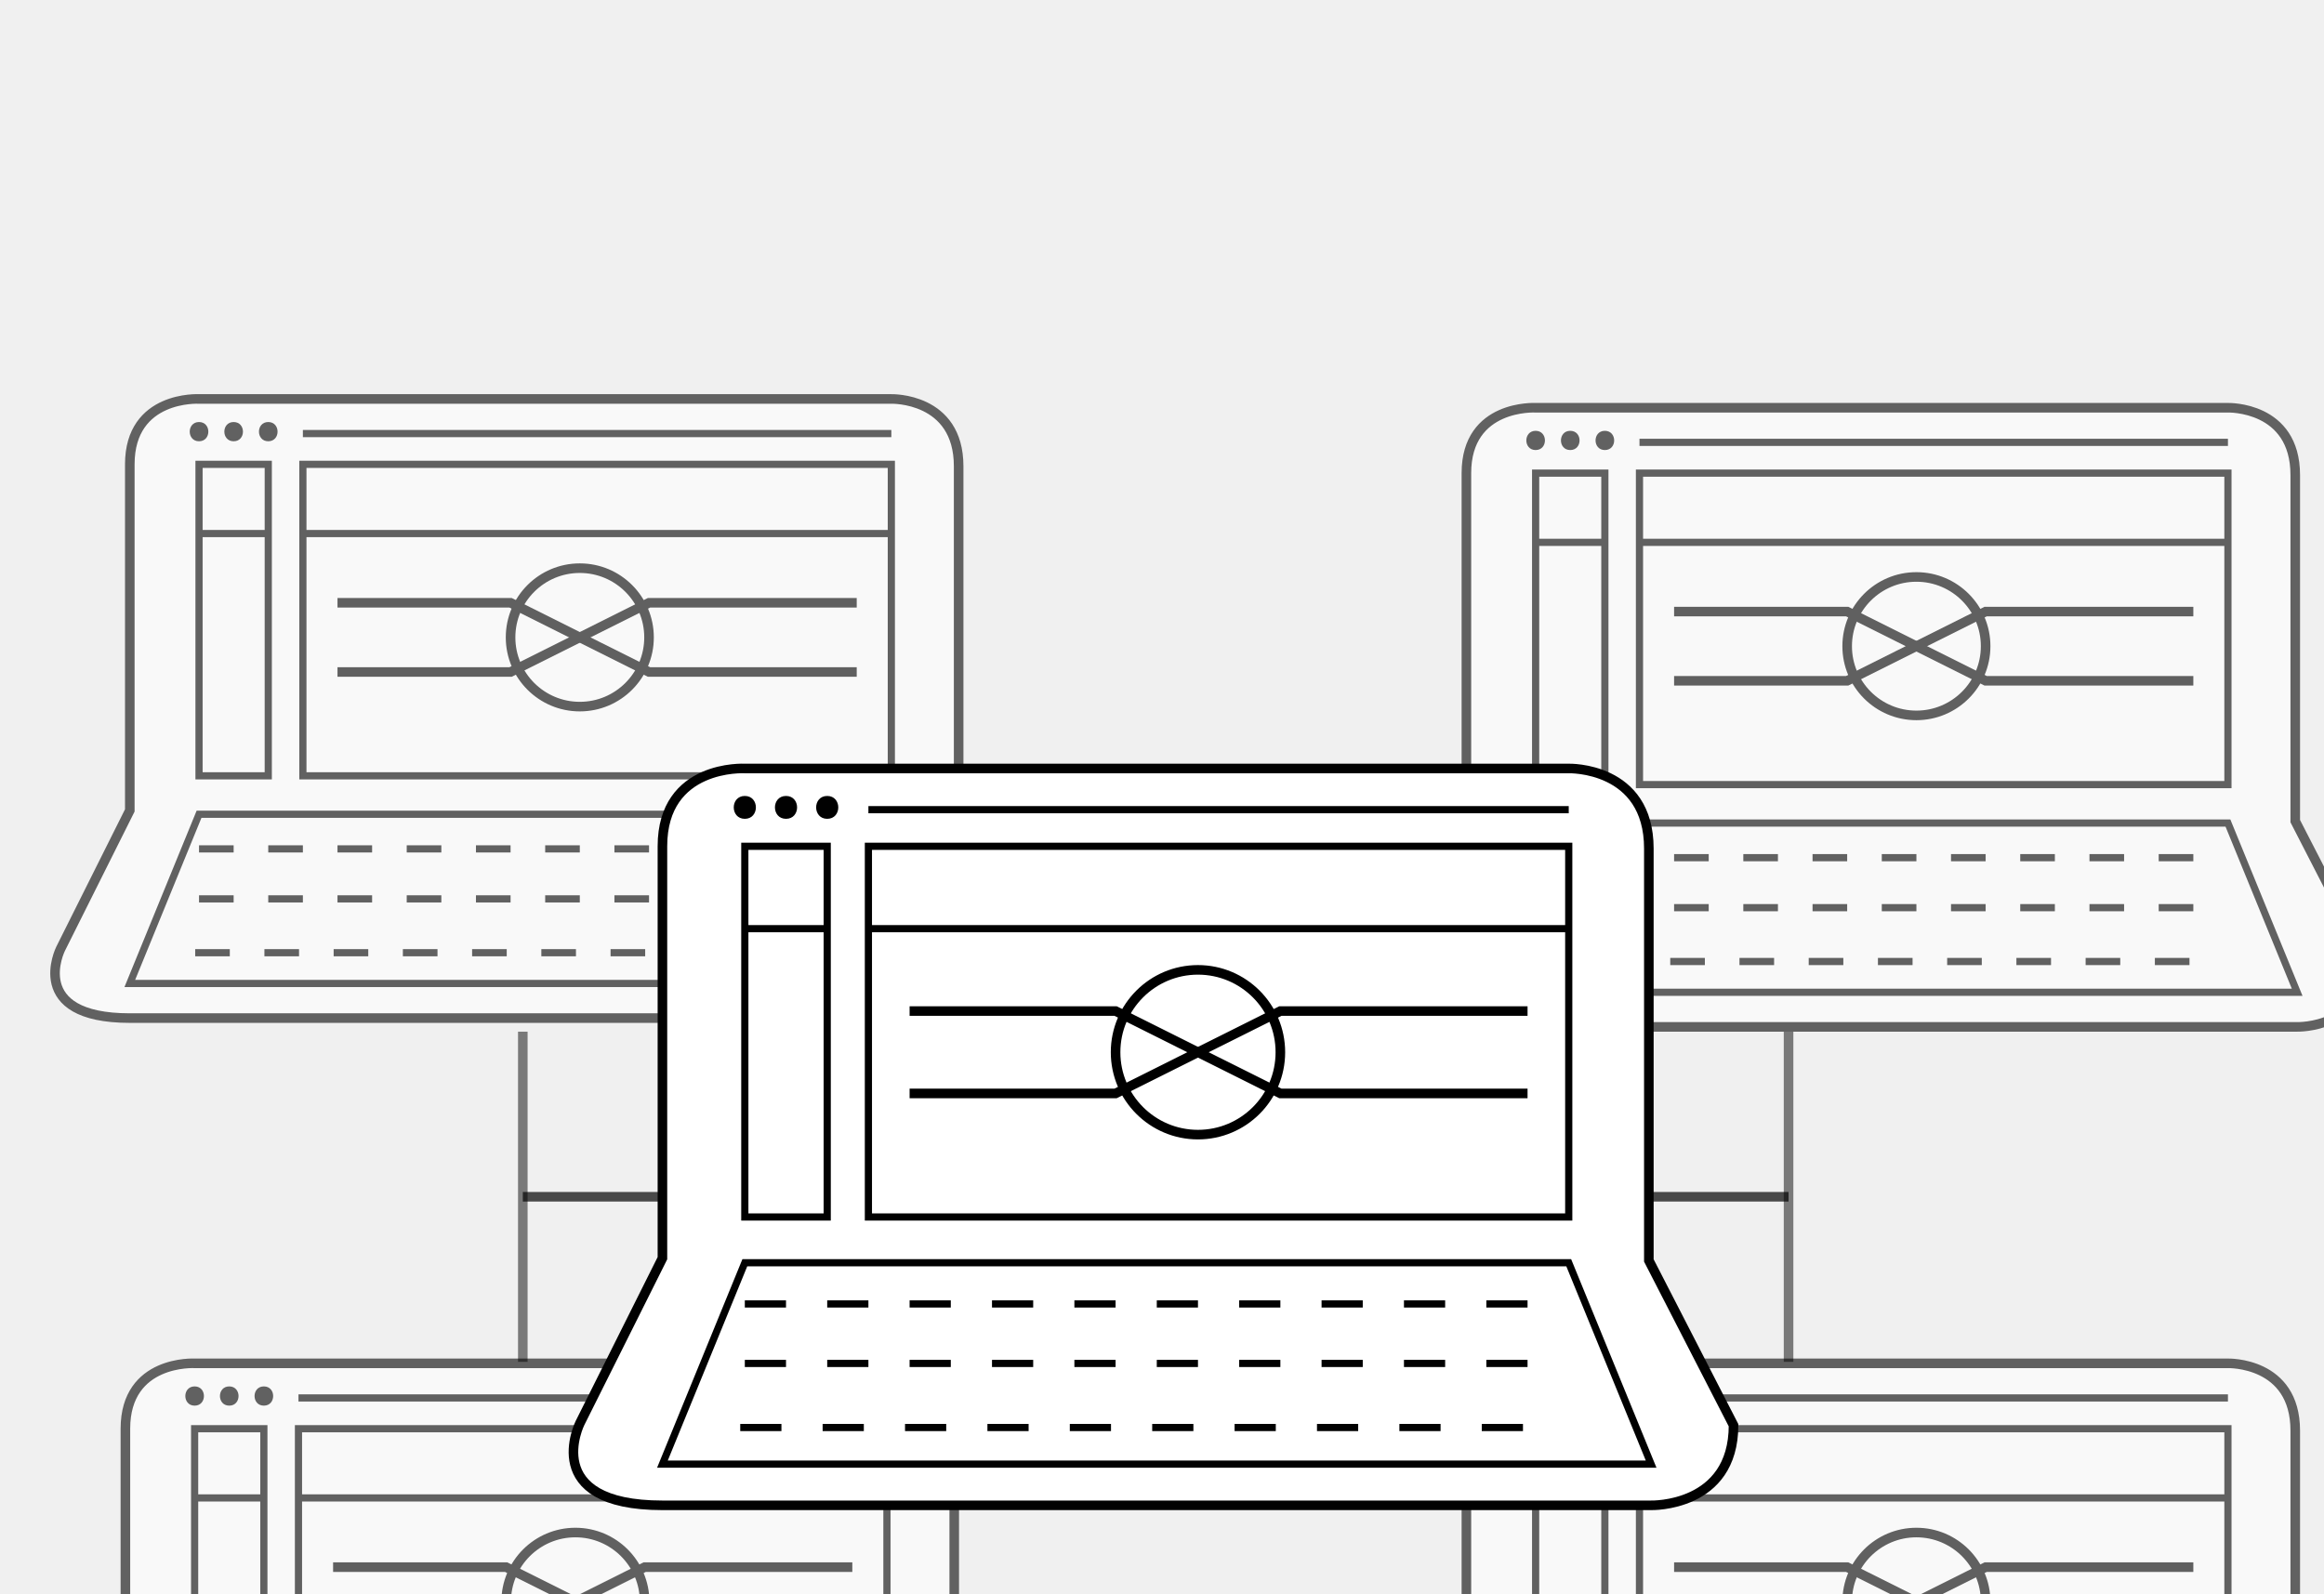
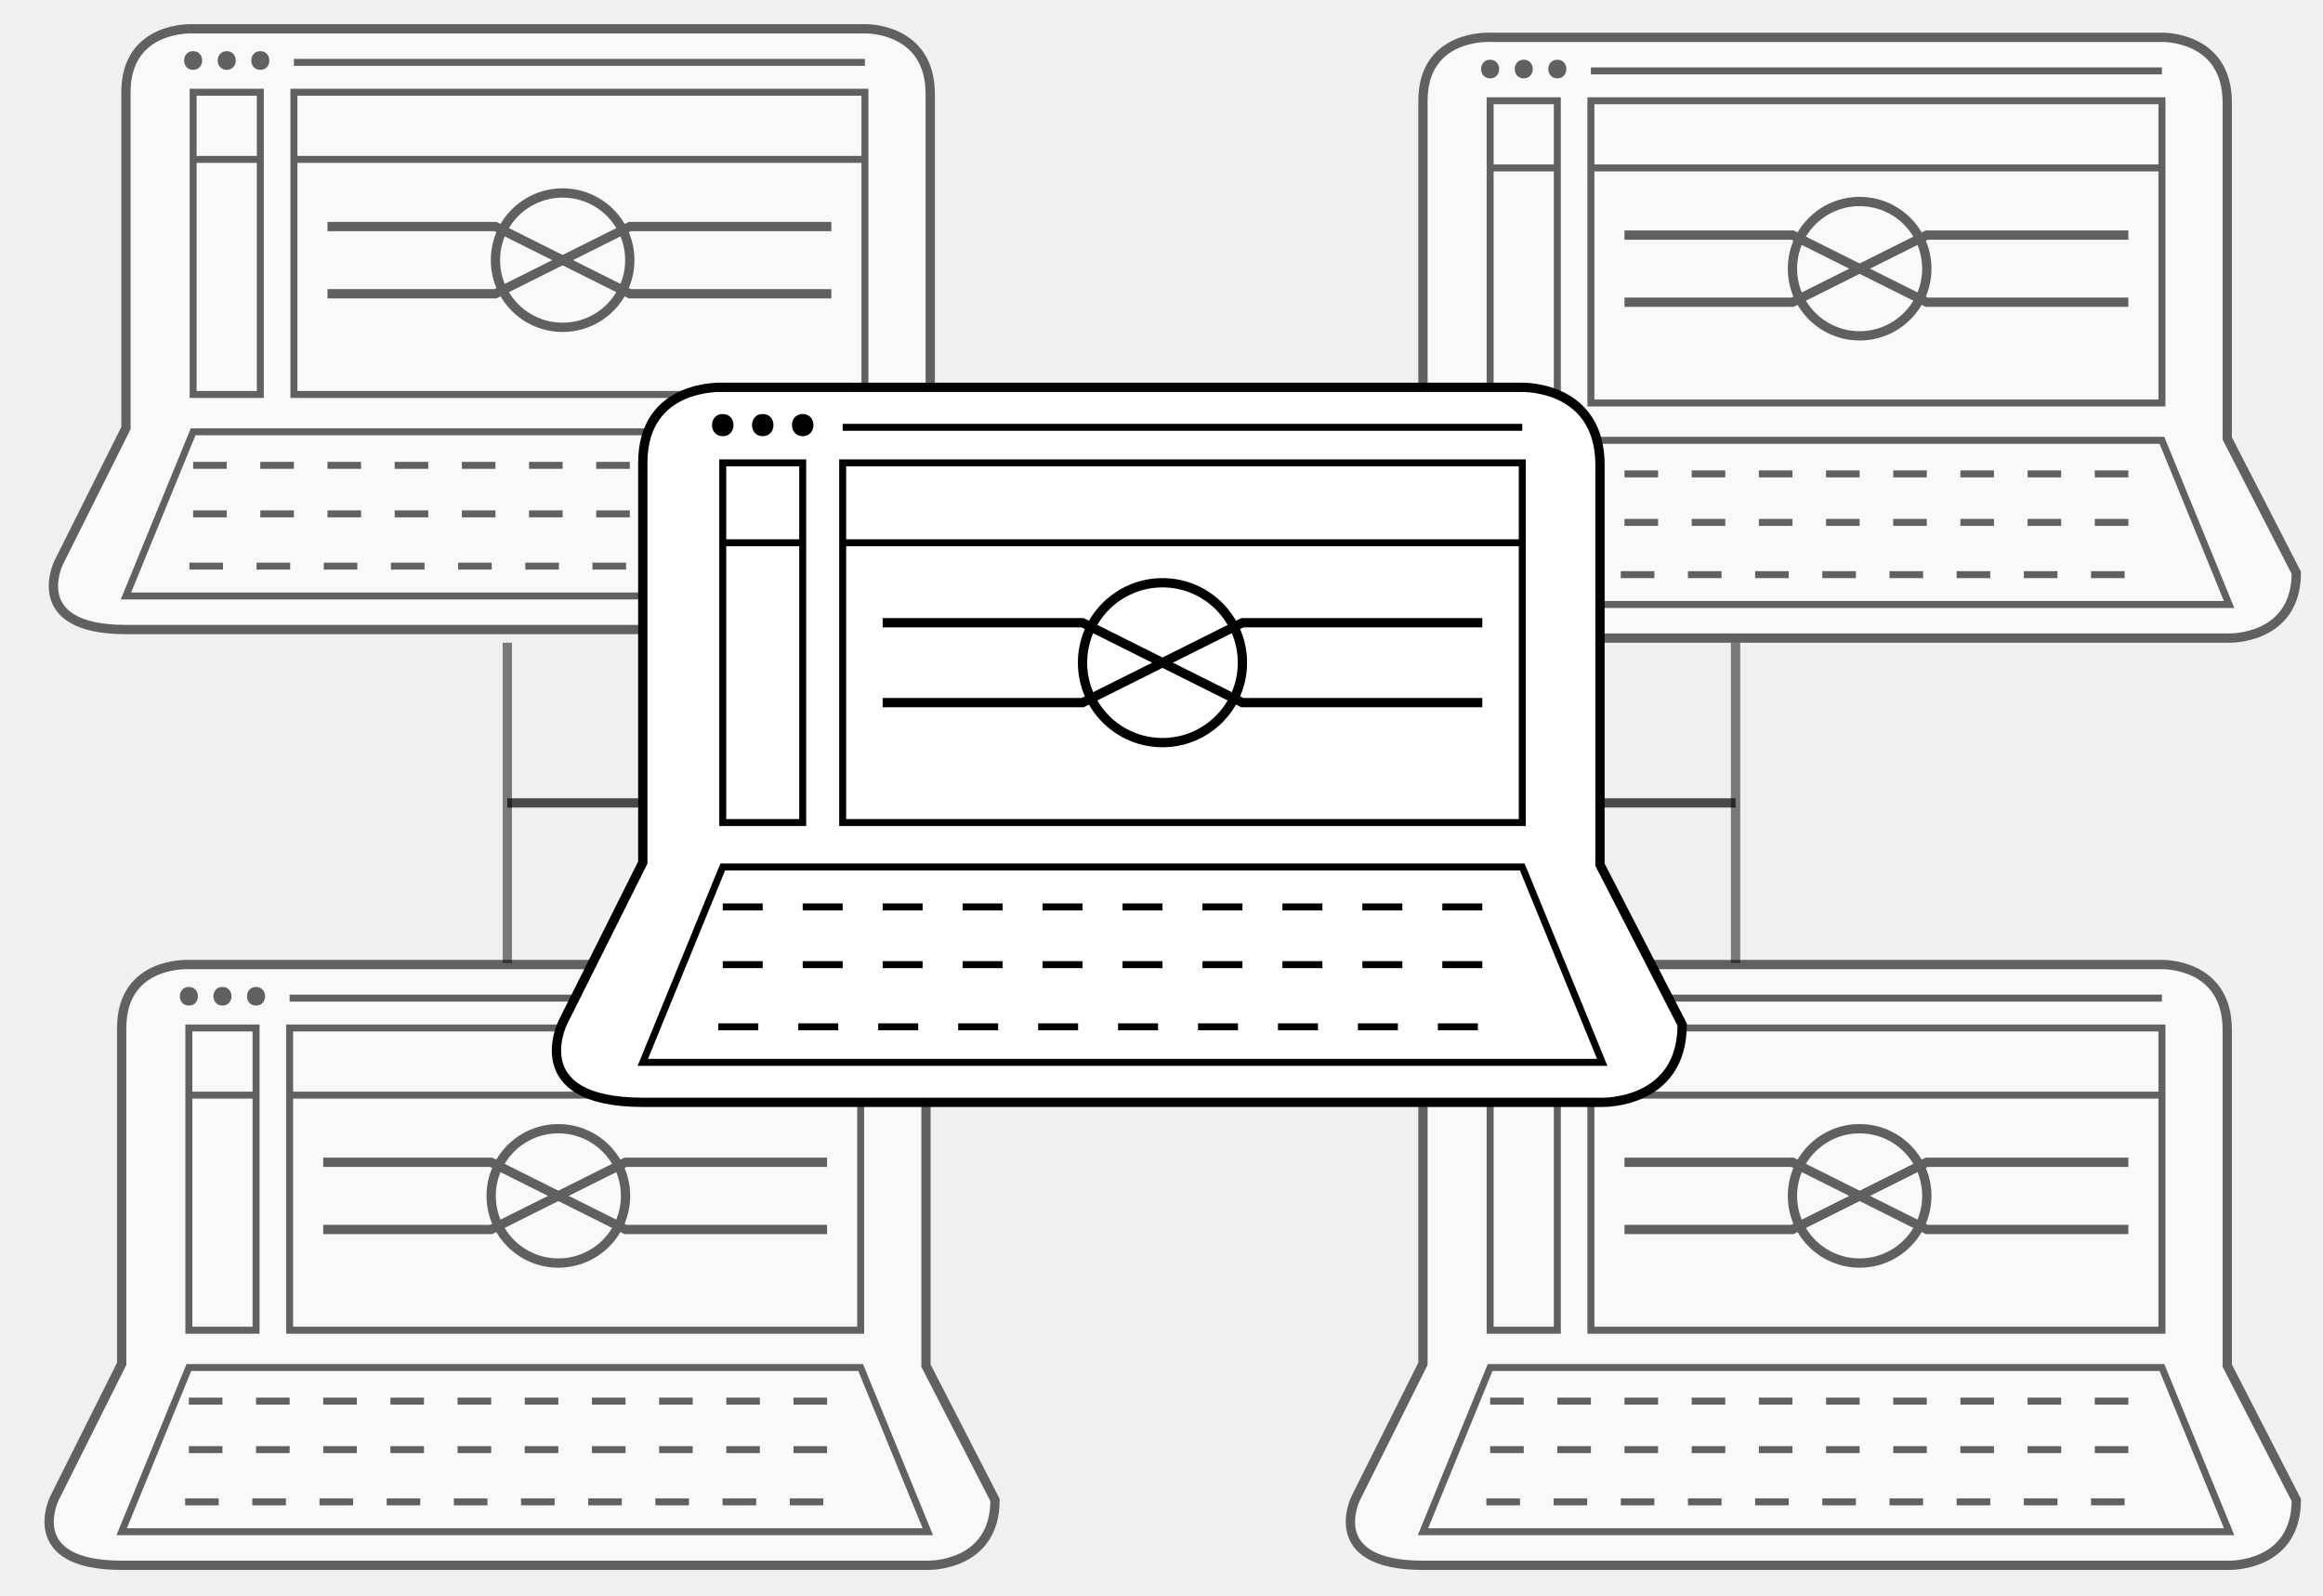
- <svg xmlns="http://www.w3.org/2000/svg" version="1.1" id="Layer_1" x="0px" y="0px" sviewBox="0 0 1000 1000" enable-background="new 0 0 1000 1000" xml:space="preserve">
+ <svg xmlns="http://www.w3.org/2000/svg" version="1.1" id="Layer_1" x="0px" y="0px" width="1000px" height="687.069px" viewBox="0 154.285 1000 687.069" enable-background="new 0 154.285 1000 687.069" xml:space="preserve">
  <g id="Computer1_2_" opacity="0.6">
    <path fill="#FFFFFF" stroke="#010101" stroke-width="4" stroke-miterlimit="10" d="M112.06,425.351h289.192   c0,0,28.921,0.804,28.921-28.116l-29.722-57.838V194.798c0-28.92-28.117-28.116-28.117-28.116H83.14   c0,0-28.919-1.605-28.919,27.314v144.598l-28.92,57.839c0,0-14.459,28.921,28.92,28.921L112.06,425.351z" />
    <polygon fill="none" stroke="#010101" stroke-width="3" stroke-miterlimit="10" points="372.335,340.199 83.14,340.199    54.221,410.893 401.255,410.893  " />
    <g>
      <line fill="none" stroke="#010101" stroke-width="3" stroke-miterlimit="10" x1="83.14" y1="354.659" x2="97.6" y2="354.659" />
      <line fill="none" stroke="#010101" stroke-width="3" stroke-miterlimit="10" x1="112.06" y1="354.659" x2="126.52" y2="354.659" />
      <line fill="none" stroke="#010101" stroke-width="3" stroke-miterlimit="10" x1="140.979" y1="354.659" x2="155.439" y2="354.659" />
      <line fill="none" stroke="#010101" stroke-width="3" stroke-miterlimit="10" x1="169.898" y1="354.659" x2="184.359" y2="354.659" />
      <line fill="none" stroke="#010101" stroke-width="3" stroke-miterlimit="10" x1="198.817" y1="354.659" x2="213.277" y2="354.659" />
      <line fill="none" stroke="#010101" stroke-width="3" stroke-miterlimit="10" x1="227.737" y1="354.659" x2="242.198" y2="354.659" />
      <line fill="none" stroke="#010101" stroke-width="3" stroke-miterlimit="10" x1="256.658" y1="354.659" x2="271.116" y2="354.659" />
      <line fill="none" stroke="#010101" stroke-width="3" stroke-miterlimit="10" x1="285.576" y1="354.659" x2="300.036" y2="354.659" />
      <line fill="none" stroke="#010101" stroke-width="3" stroke-miterlimit="10" x1="314.496" y1="354.659" x2="328.956" y2="354.659" />
      <line fill="none" stroke="#010101" stroke-width="3" stroke-miterlimit="10" x1="343.417" y1="354.659" x2="357.877" y2="354.659" />
    </g>
    <g>
      <line fill="none" stroke="#010101" stroke-width="3" stroke-miterlimit="10" x1="83.14" y1="375.545" x2="97.6" y2="375.545" />
      <line fill="none" stroke="#010101" stroke-width="3" stroke-miterlimit="10" x1="112.06" y1="375.545" x2="126.52" y2="375.545" />
      <line fill="none" stroke="#010101" stroke-width="3" stroke-miterlimit="10" x1="140.979" y1="375.545" x2="155.439" y2="375.545" />
      <line fill="none" stroke="#010101" stroke-width="3" stroke-miterlimit="10" x1="169.898" y1="375.545" x2="184.359" y2="375.545" />
      <line fill="none" stroke="#010101" stroke-width="3" stroke-miterlimit="10" x1="198.817" y1="375.545" x2="213.277" y2="375.545" />
      <line fill="none" stroke="#010101" stroke-width="3" stroke-miterlimit="10" x1="227.737" y1="375.545" x2="242.198" y2="375.545" />
      <line fill="none" stroke="#010101" stroke-width="3" stroke-miterlimit="10" x1="256.658" y1="375.545" x2="271.116" y2="375.545" />
      <line fill="none" stroke="#010101" stroke-width="3" stroke-miterlimit="10" x1="285.576" y1="375.545" x2="300.036" y2="375.545" />
      <line fill="none" stroke="#010101" stroke-width="3" stroke-miterlimit="10" x1="314.496" y1="375.545" x2="328.956" y2="375.545" />
      <line fill="none" stroke="#010101" stroke-width="3" stroke-miterlimit="10" x1="343.417" y1="375.545" x2="357.877" y2="375.545" />
    </g>
    <g>
      <line fill="none" stroke="#010101" stroke-width="3" stroke-miterlimit="10" x1="81.534" y1="398.038" x2="95.994" y2="398.038" />
      <line fill="none" stroke="#010101" stroke-width="3" stroke-miterlimit="10" x1="110.452" y1="398.038" x2="124.913" y2="398.038" />
      <line fill="none" stroke="#010101" stroke-width="3" stroke-miterlimit="10" x1="139.373" y1="398.038" x2="153.832" y2="398.038" />
      <line fill="none" stroke="#010101" stroke-width="3" stroke-miterlimit="10" x1="168.291" y1="398.038" x2="182.753" y2="398.038" />
      <line fill="none" stroke="#010101" stroke-width="3" stroke-miterlimit="10" x1="197.212" y1="398.038" x2="211.672" y2="398.038" />
      <line fill="none" stroke="#010101" stroke-width="3" stroke-miterlimit="10" x1="226.132" y1="398.038" x2="240.592" y2="398.038" />
      <line fill="none" stroke="#010101" stroke-width="3" stroke-miterlimit="10" x1="255.05" y1="398.038" x2="269.51" y2="398.038" />
      <line fill="none" stroke="#010101" stroke-width="3" stroke-miterlimit="10" x1="283.969" y1="398.038" x2="298.429" y2="398.038" />
      <line fill="none" stroke="#010101" stroke-width="3" stroke-miterlimit="10" x1="312.889" y1="398.038" x2="327.349" y2="398.038" />
      <line fill="none" stroke="#010101" stroke-width="3" stroke-miterlimit="10" x1="341.81" y1="398.038" x2="356.269" y2="398.038" />
    </g>
    <g>
      <g>
        <path fill="#010101" d="M83.14,184.357c5.184,0,5.184-8.033,0-8.033C77.959,176.323,77.959,184.357,83.14,184.357L83.14,184.357z     " />
      </g>
    </g>
    <g>
      <g>
        <path fill="#010101" d="M97.6,184.357c5.184,0,5.184-8.033,0-8.033C92.419,176.323,92.419,184.357,97.6,184.357L97.6,184.357z" />
      </g>
    </g>
    <g>
      <g>
        <path fill="#010101" d="M112.06,184.357c5.184,0,5.184-8.033,0-8.033C106.879,176.323,106.879,184.357,112.06,184.357     L112.06,184.357z" />
      </g>
    </g>
    <line fill="none" stroke="#010101" stroke-width="3" stroke-miterlimit="10" x1="126.52" y1="181.143" x2="372.335" y2="181.143" />
    <rect x="83.14" y="193.996" fill="none" stroke="#010101" stroke-width="3" stroke-miterlimit="10" width="28.921" height="130.137" />
    <rect x="126.52" y="193.996" fill="#FFFFFF" stroke="#010101" stroke-width="3" stroke-miterlimit="10" width="245.814" height="130.137" />
    <line fill="none" stroke="#010101" stroke-width="3" stroke-miterlimit="10" x1="83.14" y1="222.915" x2="112.06" y2="222.915" />
    <line fill="none" stroke="#010101" stroke-width="3" stroke-miterlimit="10" x1="126.52" y1="222.915" x2="372.335" y2="222.915" />
    <rect x="140.979" y="237.375" fill="none" stroke="#FFFFFF" stroke-width="3" stroke-miterlimit="10" width="43.38" height="72.299" />
    <rect x="300.036" y="237.375" fill="none" stroke="#FFFFFF" stroke-width="3" stroke-miterlimit="10" width="43.381" height="72.299" />
    <circle fill="none" stroke="#000000" stroke-width="4" stroke-miterlimit="10" cx="242.197" cy="266.297" r="28.919" />
    <polyline fill="none" stroke="#000000" stroke-width="4" stroke-miterlimit="10" points="140.979,251.836 213.277,251.836    242.198,266.296 271.116,251.836 357.877,251.836  " />
    <polyline fill="none" stroke="#000000" stroke-width="4" stroke-miterlimit="10" points="140.979,280.755 213.277,280.755    242.198,266.296 271.116,280.755 357.877,280.755  " />
  </g>
  <g id="Computer1_3_" opacity="0.6">
    <path fill="#FFFFFF" stroke="#010101" stroke-width="4" stroke-miterlimit="10" d="M110.221,828.262h289.194   c0,0,28.92,0.803,28.92-28.116l-29.723-57.84V597.708c0-28.918-28.117-28.114-28.117-28.114H81.302c0,0-28.92-1.605-28.92,27.315   v144.596l-28.918,57.84c0,0-14.46,28.921,28.918,28.921L110.221,828.262z" />
    <polygon fill="none" stroke="#010101" stroke-width="3" stroke-miterlimit="10" points="370.496,743.11 81.302,743.11    52.384,813.804 399.416,813.804  " />
    <g>
      <line fill="none" stroke="#010101" stroke-width="3" stroke-miterlimit="10" x1="81.302" y1="757.571" x2="95.761" y2="757.571" />
      <line fill="none" stroke="#010101" stroke-width="3" stroke-miterlimit="10" x1="110.221" y1="757.571" x2="124.68" y2="757.571" />
      <line fill="none" stroke="#010101" stroke-width="3" stroke-miterlimit="10" x1="139.141" y1="757.571" x2="153.6" y2="757.571" />
      <line fill="none" stroke="#010101" stroke-width="3" stroke-miterlimit="10" x1="168.06" y1="757.571" x2="182.52" y2="757.571" />
      <line fill="none" stroke="#010101" stroke-width="3" stroke-miterlimit="10" x1="196.978" y1="757.571" x2="211.439" y2="757.571" />
      <line fill="none" stroke="#010101" stroke-width="3" stroke-miterlimit="10" x1="225.899" y1="757.571" x2="240.359" y2="757.571" />
      <line fill="none" stroke="#010101" stroke-width="3" stroke-miterlimit="10" x1="254.819" y1="757.571" x2="269.278" y2="757.571" />
      <line fill="none" stroke="#010101" stroke-width="3" stroke-miterlimit="10" x1="283.738" y1="757.571" x2="298.197" y2="757.571" />
      <line fill="none" stroke="#010101" stroke-width="3" stroke-miterlimit="10" x1="312.658" y1="757.571" x2="327.118" y2="757.571" />
      <line fill="none" stroke="#010101" stroke-width="3" stroke-miterlimit="10" x1="341.578" y1="757.571" x2="356.037" y2="757.571" />
    </g>
    <g>
      <line fill="none" stroke="#010101" stroke-width="3" stroke-miterlimit="10" x1="81.302" y1="778.455" x2="95.761" y2="778.455" />
      <line fill="none" stroke="#010101" stroke-width="3" stroke-miterlimit="10" x1="110.221" y1="778.455" x2="124.68" y2="778.455" />
      <line fill="none" stroke="#010101" stroke-width="3" stroke-miterlimit="10" x1="139.141" y1="778.455" x2="153.6" y2="778.455" />
      <line fill="none" stroke="#010101" stroke-width="3" stroke-miterlimit="10" x1="168.06" y1="778.455" x2="182.52" y2="778.455" />
      <line fill="none" stroke="#010101" stroke-width="3" stroke-miterlimit="10" x1="196.978" y1="778.455" x2="211.439" y2="778.455" />
      <line fill="none" stroke="#010101" stroke-width="3" stroke-miterlimit="10" x1="225.899" y1="778.455" x2="240.359" y2="778.455" />
      <line fill="none" stroke="#010101" stroke-width="3" stroke-miterlimit="10" x1="254.819" y1="778.455" x2="269.278" y2="778.455" />
      <line fill="none" stroke="#010101" stroke-width="3" stroke-miterlimit="10" x1="283.738" y1="778.455" x2="298.197" y2="778.455" />
      <line fill="none" stroke="#010101" stroke-width="3" stroke-miterlimit="10" x1="312.658" y1="778.455" x2="327.118" y2="778.455" />
      <line fill="none" stroke="#010101" stroke-width="3" stroke-miterlimit="10" x1="341.578" y1="778.455" x2="356.037" y2="778.455" />
    </g>
    <g>
      <line fill="none" stroke="#010101" stroke-width="3" stroke-miterlimit="10" x1="79.695" y1="800.949" x2="94.155" y2="800.949" />
      <line fill="none" stroke="#010101" stroke-width="3" stroke-miterlimit="10" x1="108.613" y1="800.949" x2="123.074" y2="800.949" />
      <line fill="none" stroke="#010101" stroke-width="3" stroke-miterlimit="10" x1="137.534" y1="800.949" x2="151.994" y2="800.949" />
      <line fill="none" stroke="#010101" stroke-width="3" stroke-miterlimit="10" x1="166.454" y1="800.949" x2="180.913" y2="800.949" />
      <line fill="none" stroke="#010101" stroke-width="3" stroke-miterlimit="10" x1="195.374" y1="800.949" x2="209.833" y2="800.949" />
      <line fill="none" stroke="#010101" stroke-width="3" stroke-miterlimit="10" x1="224.293" y1="800.949" x2="238.753" y2="800.949" />
      <line fill="none" stroke="#010101" stroke-width="3" stroke-miterlimit="10" x1="253.212" y1="800.949" x2="267.672" y2="800.949" />
      <line fill="none" stroke="#010101" stroke-width="3" stroke-miterlimit="10" x1="282.131" y1="800.949" x2="296.59" y2="800.949" />
      <line fill="none" stroke="#010101" stroke-width="3" stroke-miterlimit="10" x1="311.052" y1="800.949" x2="325.511" y2="800.949" />
      <line fill="none" stroke="#010101" stroke-width="3" stroke-miterlimit="10" x1="339.97" y1="800.949" x2="354.43" y2="800.949" />
    </g>
    <g>
      <g>
        <path fill="#010101" d="M81.302,587.267c5.184,0,5.184-8.033,0-8.033C76.122,579.234,76.122,587.267,81.302,587.267     L81.302,587.267z" />
      </g>
    </g>
    <g>
      <g>
        <path fill="#010101" d="M95.761,587.267c5.183,0,5.183-8.033,0-8.033C90.58,579.234,90.58,587.267,95.761,587.267L95.761,587.267     z" />
      </g>
    </g>
    <g>
      <g>
        <path fill="#010101" d="M110.221,587.267c5.184,0,5.184-8.033,0-8.033C105.041,579.234,105.041,587.267,110.221,587.267     L110.221,587.267z" />
      </g>
    </g>
    <line fill="none" stroke="#010101" stroke-width="3" stroke-miterlimit="10" x1="124.68" y1="584.052" x2="370.496" y2="584.052" />
    <rect x="81.302" y="596.909" fill="none" stroke="#010101" stroke-width="3" stroke-miterlimit="10" width="28.92" height="130.137" />
    <rect x="124.68" y="596.909" fill="#FFFFFF" stroke="#010101" stroke-width="3" stroke-miterlimit="10" width="245.815" height="130.137" />
    <line fill="none" stroke="#010101" stroke-width="3" stroke-miterlimit="10" x1="81.302" y1="625.826" x2="110.221" y2="625.826" />
    <line fill="none" stroke="#010101" stroke-width="3" stroke-miterlimit="10" x1="124.68" y1="625.826" x2="370.496" y2="625.826" />
    <rect x="139.141" y="640.287" fill="none" stroke="#FFFFFF" stroke-width="3" stroke-miterlimit="10" width="43.379" height="72.299" />
    <rect x="298.197" y="640.287" fill="none" stroke="#FFFFFF" stroke-width="3" stroke-miterlimit="10" width="43.379" height="72.299" />
    <circle fill="none" stroke="#000000" stroke-width="4" stroke-miterlimit="10" cx="240.359" cy="669.205" r="28.92" />
    <polyline fill="none" stroke="#000000" stroke-width="4" stroke-miterlimit="10" points="139.141,654.745 211.439,654.745    240.359,669.205 269.278,654.745 356.037,654.745  " />
    <polyline fill="none" stroke="#000000" stroke-width="4" stroke-miterlimit="10" points="139.141,683.666 211.439,683.666    240.359,669.205 269.278,683.666 356.037,683.666  " />
  </g>
  <g id="Computer1_4_" opacity="0.6">
    <path fill="#FFFFFF" stroke="#010101" stroke-width="4" stroke-miterlimit="10" d="M670.392,828.262h289.193   c0,0,28.92,0.803,28.92-28.116l-29.721-57.84V597.708c0-28.918-28.118-28.114-28.118-28.114H641.471c0,0-28.92-1.605-28.92,27.315   v144.596l-28.919,57.84c0,0-14.459,28.921,28.919,28.921L670.392,828.262z" />
    <polygon fill="none" stroke="#010101" stroke-width="3" stroke-miterlimit="10" points="930.667,743.11 641.471,743.11    612.553,813.804 959.586,813.804  " />
    <g>
      <line fill="none" stroke="#010101" stroke-width="3" stroke-miterlimit="10" x1="641.471" y1="757.571" x2="655.932" y2="757.571" />
      <line fill="none" stroke="#010101" stroke-width="3" stroke-miterlimit="10" x1="670.392" y1="757.571" x2="684.852" y2="757.571" />
      <line fill="none" stroke="#010101" stroke-width="3" stroke-miterlimit="10" x1="699.312" y1="757.571" x2="713.771" y2="757.571" />
      <line fill="none" stroke="#010101" stroke-width="3" stroke-miterlimit="10" x1="728.23" y1="757.571" x2="742.69" y2="757.571" />
      <line fill="none" stroke="#010101" stroke-width="3" stroke-miterlimit="10" x1="757.15" y1="757.571" x2="771.609" y2="757.571" />
      <line fill="none" stroke="#010101" stroke-width="3" stroke-miterlimit="10" x1="786.069" y1="757.571" x2="800.529" y2="757.571" />
      <line fill="none" stroke="#010101" stroke-width="3" stroke-miterlimit="10" x1="814.99" y1="757.571" x2="829.449" y2="757.571" />
      <line fill="none" stroke="#010101" stroke-width="3" stroke-miterlimit="10" x1="843.908" y1="757.571" x2="858.368" y2="757.571" />
      <line fill="none" stroke="#010101" stroke-width="3" stroke-miterlimit="10" x1="872.828" y1="757.571" x2="887.288" y2="757.571" />
      <line fill="none" stroke="#010101" stroke-width="3" stroke-miterlimit="10" x1="901.748" y1="757.571" x2="916.209" y2="757.571" />
    </g>
    <g>
      <line fill="none" stroke="#010101" stroke-width="3" stroke-miterlimit="10" x1="641.471" y1="778.455" x2="655.932" y2="778.455" />
      <line fill="none" stroke="#010101" stroke-width="3" stroke-miterlimit="10" x1="670.392" y1="778.455" x2="684.852" y2="778.455" />
      <line fill="none" stroke="#010101" stroke-width="3" stroke-miterlimit="10" x1="699.312" y1="778.455" x2="713.771" y2="778.455" />
      <line fill="none" stroke="#010101" stroke-width="3" stroke-miterlimit="10" x1="728.23" y1="778.455" x2="742.69" y2="778.455" />
      <line fill="none" stroke="#010101" stroke-width="3" stroke-miterlimit="10" x1="757.15" y1="778.455" x2="771.609" y2="778.455" />
      <line fill="none" stroke="#010101" stroke-width="3" stroke-miterlimit="10" x1="786.069" y1="778.455" x2="800.529" y2="778.455" />
      <line fill="none" stroke="#010101" stroke-width="3" stroke-miterlimit="10" x1="814.99" y1="778.455" x2="829.449" y2="778.455" />
      <line fill="none" stroke="#010101" stroke-width="3" stroke-miterlimit="10" x1="843.908" y1="778.455" x2="858.368" y2="778.455" />
      <line fill="none" stroke="#010101" stroke-width="3" stroke-miterlimit="10" x1="872.828" y1="778.455" x2="887.288" y2="778.455" />
      <line fill="none" stroke="#010101" stroke-width="3" stroke-miterlimit="10" x1="901.748" y1="778.455" x2="916.209" y2="778.455" />
    </g>
    <g>
      <line fill="none" stroke="#010101" stroke-width="3" stroke-miterlimit="10" x1="639.866" y1="800.949" x2="654.326" y2="800.949" />
      <line fill="none" stroke="#010101" stroke-width="3" stroke-miterlimit="10" x1="668.785" y1="800.949" x2="683.244" y2="800.949" />
      <line fill="none" stroke="#010101" stroke-width="3" stroke-miterlimit="10" x1="697.705" y1="800.949" x2="712.164" y2="800.949" />
      <line fill="none" stroke="#010101" stroke-width="3" stroke-miterlimit="10" x1="726.624" y1="800.949" x2="741.085" y2="800.949" />
      <line fill="none" stroke="#010101" stroke-width="3" stroke-miterlimit="10" x1="755.545" y1="800.949" x2="770.004" y2="800.949" />
      <line fill="none" stroke="#010101" stroke-width="3" stroke-miterlimit="10" x1="784.463" y1="800.949" x2="798.924" y2="800.949" />
      <line fill="none" stroke="#010101" stroke-width="3" stroke-miterlimit="10" x1="813.383" y1="800.949" x2="827.842" y2="800.949" />
      <line fill="none" stroke="#010101" stroke-width="3" stroke-miterlimit="10" x1="842.301" y1="800.949" x2="856.761" y2="800.949" />
      <line fill="none" stroke="#010101" stroke-width="3" stroke-miterlimit="10" x1="871.221" y1="800.949" x2="885.681" y2="800.949" />
      <line fill="none" stroke="#010101" stroke-width="3" stroke-miterlimit="10" x1="900.142" y1="800.949" x2="914.601" y2="800.949" />
    </g>
    <g>
      <g>
        <path fill="#010101" d="M641.471,587.267c5.184,0,5.184-8.033,0-8.033C636.292,579.234,636.292,587.267,641.471,587.267     L641.471,587.267z" />
      </g>
    </g>
    <g>
      <g>
        <path fill="#010101" d="M655.932,587.267c5.185,0,5.185-8.033,0-8.033C650.751,579.234,650.751,587.267,655.932,587.267     L655.932,587.267z" />
      </g>
    </g>
    <g>
      <g>
        <path fill="#010101" d="M670.392,587.267c5.184,0,5.184-8.033,0-8.033C665.21,579.234,665.21,587.267,670.392,587.267     L670.392,587.267z" />
      </g>
    </g>
    <line fill="none" stroke="#010101" stroke-width="3" stroke-miterlimit="10" x1="684.852" y1="584.052" x2="930.667" y2="584.052" />
    <rect x="641.471" y="596.909" fill="none" stroke="#010101" stroke-width="3" stroke-miterlimit="10" width="28.921" height="130.137" />
    <rect x="684.852" y="596.909" fill="#FFFFFF" stroke="#010101" stroke-width="3" stroke-miterlimit="10" width="245.814" height="130.137" />
    <line fill="none" stroke="#010101" stroke-width="3" stroke-miterlimit="10" x1="641.471" y1="625.826" x2="670.392" y2="625.826" />
    <line fill="none" stroke="#010101" stroke-width="3" stroke-miterlimit="10" x1="684.852" y1="625.826" x2="930.667" y2="625.826" />
    <rect x="699.312" y="640.287" fill="none" stroke="#FFFFFF" stroke-width="3" stroke-miterlimit="10" width="43.379" height="72.299" />
    <rect x="858.368" y="640.287" fill="none" stroke="#FFFFFF" stroke-width="3" stroke-miterlimit="10" width="43.381" height="72.299" />
    <circle fill="none" stroke="#000000" stroke-width="4" stroke-miterlimit="10" cx="800.529" cy="669.205" r="28.92" />
    <polyline fill="none" stroke="#000000" stroke-width="4" stroke-miterlimit="10" points="699.312,654.745 771.609,654.745    800.529,669.205 829.449,654.745 916.209,654.745  " />
    <polyline fill="none" stroke="#000000" stroke-width="4" stroke-miterlimit="10" points="699.312,683.666 771.609,683.666    800.529,669.205 829.449,683.666 916.209,683.666  " />
  </g>
  <g id="Computer1_1_" opacity="0.6">
    <path fill="#FFFFFF" stroke="#010101" stroke-width="4" stroke-miterlimit="10" d="M670.392,429.023h289.193   c0,0,28.92,0.804,28.92-28.116l-29.721-57.839V198.471c0-28.919-28.118-28.116-28.118-28.116H641.471c0,0-28.92-1.605-28.92,27.314   v144.598l-28.919,57.839c0,0-14.459,28.921,28.919,28.921L670.392,429.023z" />
    <polygon fill="none" stroke="#010101" stroke-width="3" stroke-miterlimit="10" points="930.667,343.871 641.471,343.871    612.553,414.566 959.586,414.566  " />
    <g>
      <line fill="none" stroke="#010101" stroke-width="3" stroke-miterlimit="10" x1="641.471" y1="358.332" x2="655.932" y2="358.332" />
      <line fill="none" stroke="#010101" stroke-width="3" stroke-miterlimit="10" x1="670.392" y1="358.332" x2="684.852" y2="358.332" />
      <line fill="none" stroke="#010101" stroke-width="3" stroke-miterlimit="10" x1="699.312" y1="358.332" x2="713.771" y2="358.332" />
      <line fill="none" stroke="#010101" stroke-width="3" stroke-miterlimit="10" x1="728.23" y1="358.332" x2="742.69" y2="358.332" />
      <line fill="none" stroke="#010101" stroke-width="3" stroke-miterlimit="10" x1="757.15" y1="358.332" x2="771.609" y2="358.332" />
      <line fill="none" stroke="#010101" stroke-width="3" stroke-miterlimit="10" x1="786.069" y1="358.332" x2="800.529" y2="358.332" />
      <line fill="none" stroke="#010101" stroke-width="3" stroke-miterlimit="10" x1="814.99" y1="358.332" x2="829.449" y2="358.332" />
      <line fill="none" stroke="#010101" stroke-width="3" stroke-miterlimit="10" x1="843.908" y1="358.332" x2="858.368" y2="358.332" />
      <line fill="none" stroke="#010101" stroke-width="3" stroke-miterlimit="10" x1="872.828" y1="358.332" x2="887.288" y2="358.332" />
      <line fill="none" stroke="#010101" stroke-width="3" stroke-miterlimit="10" x1="901.748" y1="358.332" x2="916.209" y2="358.332" />
    </g>
    <g>
      <line fill="none" stroke="#010101" stroke-width="3" stroke-miterlimit="10" x1="641.471" y1="379.217" x2="655.932" y2="379.217" />
      <line fill="none" stroke="#010101" stroke-width="3" stroke-miterlimit="10" x1="670.392" y1="379.217" x2="684.852" y2="379.217" />
      <line fill="none" stroke="#010101" stroke-width="3" stroke-miterlimit="10" x1="699.312" y1="379.217" x2="713.771" y2="379.217" />
      <line fill="none" stroke="#010101" stroke-width="3" stroke-miterlimit="10" x1="728.23" y1="379.217" x2="742.69" y2="379.217" />
      <line fill="none" stroke="#010101" stroke-width="3" stroke-miterlimit="10" x1="757.15" y1="379.217" x2="771.609" y2="379.217" />
      <line fill="none" stroke="#010101" stroke-width="3" stroke-miterlimit="10" x1="786.069" y1="379.217" x2="800.529" y2="379.217" />
      <line fill="none" stroke="#010101" stroke-width="3" stroke-miterlimit="10" x1="814.99" y1="379.217" x2="829.449" y2="379.217" />
      <line fill="none" stroke="#010101" stroke-width="3" stroke-miterlimit="10" x1="843.908" y1="379.217" x2="858.368" y2="379.217" />
      <line fill="none" stroke="#010101" stroke-width="3" stroke-miterlimit="10" x1="872.828" y1="379.217" x2="887.288" y2="379.217" />
      <line fill="none" stroke="#010101" stroke-width="3" stroke-miterlimit="10" x1="901.748" y1="379.217" x2="916.209" y2="379.217" />
    </g>
    <g>
      <line fill="none" stroke="#010101" stroke-width="3" stroke-miterlimit="10" x1="639.866" y1="401.711" x2="654.326" y2="401.711" />
      <line fill="none" stroke="#010101" stroke-width="3" stroke-miterlimit="10" x1="668.785" y1="401.711" x2="683.244" y2="401.711" />
      <line fill="none" stroke="#010101" stroke-width="3" stroke-miterlimit="10" x1="697.705" y1="401.711" x2="712.164" y2="401.711" />
      <line fill="none" stroke="#010101" stroke-width="3" stroke-miterlimit="10" x1="726.624" y1="401.711" x2="741.085" y2="401.711" />
      <line fill="none" stroke="#010101" stroke-width="3" stroke-miterlimit="10" x1="755.545" y1="401.711" x2="770.004" y2="401.711" />
      <line fill="none" stroke="#010101" stroke-width="3" stroke-miterlimit="10" x1="784.463" y1="401.711" x2="798.924" y2="401.711" />
      <line fill="none" stroke="#010101" stroke-width="3" stroke-miterlimit="10" x1="813.383" y1="401.711" x2="827.842" y2="401.711" />
      <line fill="none" stroke="#010101" stroke-width="3" stroke-miterlimit="10" x1="842.301" y1="401.711" x2="856.761" y2="401.711" />
      <line fill="none" stroke="#010101" stroke-width="3" stroke-miterlimit="10" x1="871.221" y1="401.711" x2="885.681" y2="401.711" />
      <line fill="none" stroke="#010101" stroke-width="3" stroke-miterlimit="10" x1="900.142" y1="401.711" x2="914.601" y2="401.711" />
    </g>
    <g>
      <g>
        <path fill="#010101" d="M641.471,188.028c5.184,0,5.184-8.033,0-8.033C636.292,179.994,636.292,188.028,641.471,188.028     L641.471,188.028z" />
      </g>
    </g>
    <g>
      <g>
        <path fill="#010101" d="M655.932,188.028c5.185,0,5.185-8.033,0-8.033C650.751,179.994,650.751,188.028,655.932,188.028     L655.932,188.028z" />
      </g>
    </g>
    <g>
      <g>
        <path fill="#010101" d="M670.392,188.028c5.184,0,5.184-8.033,0-8.033C665.21,179.994,665.21,188.028,670.392,188.028     L670.392,188.028z" />
      </g>
    </g>
    <line fill="none" stroke="#010101" stroke-width="3" stroke-miterlimit="10" x1="684.852" y1="184.815" x2="930.667" y2="184.815" />
    <rect x="641.471" y="197.669" fill="none" stroke="#010101" stroke-width="3" stroke-miterlimit="10" width="28.921" height="130.137" />
    <rect x="684.852" y="197.669" fill="#FFFFFF" stroke="#010101" stroke-width="3" stroke-miterlimit="10" width="245.814" height="130.137" />
    <line fill="none" stroke="#010101" stroke-width="3" stroke-miterlimit="10" x1="641.471" y1="226.589" x2="670.392" y2="226.589" />
    <line fill="none" stroke="#010101" stroke-width="3" stroke-miterlimit="10" x1="684.852" y1="226.589" x2="930.667" y2="226.589" />
    <rect x="699.312" y="241.048" fill="none" stroke="#FFFFFF" stroke-width="3" stroke-miterlimit="10" width="43.379" height="72.299" />
    <rect x="858.368" y="241.048" fill="none" stroke="#FFFFFF" stroke-width="3" stroke-miterlimit="10" width="43.381" height="72.299" />
    <circle fill="none" stroke="#000000" stroke-width="4" stroke-miterlimit="10" cx="800.529" cy="269.968" r="28.92" />
    <polyline fill="none" stroke="#000000" stroke-width="4" stroke-miterlimit="10" points="699.312,255.508 771.609,255.508    800.529,269.968 829.449,255.508 916.209,255.508  " />
    <polyline fill="none" stroke="#000000" stroke-width="4" stroke-miterlimit="10" points="699.312,284.428 771.609,284.428    800.529,269.968 829.449,284.428 916.209,284.428  " />
  </g>
  <g id="Computer1">
    <path fill="#FFFFFF" stroke="#010101" stroke-width="4" stroke-miterlimit="10" d="M345.546,628.913H689.72   c0,0,34.418,0.956,34.418-33.462l-35.373-68.834V354.53c0-34.417-33.463-33.461-33.463-33.461H311.128   c0,0-34.416-1.91-34.416,32.508v172.088l-34.418,68.834c0,0-17.208,34.417,34.418,34.417L345.546,628.913z" />
    <polygon fill="none" stroke="#010101" stroke-width="3" stroke-miterlimit="10" points="655.302,527.573 311.128,527.573    276.712,611.707 689.72,611.707  " />
    <g>
      <line fill="none" stroke="#010101" stroke-width="3" stroke-miterlimit="10" x1="311.128" y1="544.781" x2="328.338" y2="544.781" />
      <line fill="none" stroke="#010101" stroke-width="3" stroke-miterlimit="10" x1="345.546" y1="544.781" x2="362.755" y2="544.781" />
      <line fill="none" stroke="#010101" stroke-width="3" stroke-miterlimit="10" x1="379.964" y1="544.781" x2="397.172" y2="544.781" />
      <line fill="none" stroke="#010101" stroke-width="3" stroke-miterlimit="10" x1="414.381" y1="544.781" x2="431.591" y2="544.781" />
      <line fill="none" stroke="#010101" stroke-width="3" stroke-miterlimit="10" x1="448.799" y1="544.781" x2="466.007" y2="544.781" />
      <line fill="none" stroke="#010101" stroke-width="3" stroke-miterlimit="10" x1="483.217" y1="544.781" x2="500.425" y2="544.781" />
      <line fill="none" stroke="#010101" stroke-width="3" stroke-miterlimit="10" x1="517.634" y1="544.781" x2="534.842" y2="544.781" />
      <line fill="none" stroke="#010101" stroke-width="3" stroke-miterlimit="10" x1="552.052" y1="544.781" x2="569.259" y2="544.781" />
      <line fill="none" stroke="#010101" stroke-width="3" stroke-miterlimit="10" x1="586.468" y1="544.781" x2="603.677" y2="544.781" />
      <line fill="none" stroke="#010101" stroke-width="3" stroke-miterlimit="10" x1="620.885" y1="544.781" x2="638.094" y2="544.781" />
    </g>
    <g>
      <line fill="none" stroke="#010101" stroke-width="3" stroke-miterlimit="10" x1="311.128" y1="569.638" x2="328.338" y2="569.638" />
      <line fill="none" stroke="#010101" stroke-width="3" stroke-miterlimit="10" x1="345.546" y1="569.638" x2="362.755" y2="569.638" />
      <line fill="none" stroke="#010101" stroke-width="3" stroke-miterlimit="10" x1="379.964" y1="569.638" x2="397.172" y2="569.638" />
      <line fill="none" stroke="#010101" stroke-width="3" stroke-miterlimit="10" x1="414.381" y1="569.638" x2="431.591" y2="569.638" />
      <line fill="none" stroke="#010101" stroke-width="3" stroke-miterlimit="10" x1="448.799" y1="569.638" x2="466.007" y2="569.638" />
      <line fill="none" stroke="#010101" stroke-width="3" stroke-miterlimit="10" x1="483.217" y1="569.638" x2="500.425" y2="569.638" />
      <line fill="none" stroke="#010101" stroke-width="3" stroke-miterlimit="10" x1="517.634" y1="569.638" x2="534.842" y2="569.638" />
      <line fill="none" stroke="#010101" stroke-width="3" stroke-miterlimit="10" x1="552.052" y1="569.638" x2="569.259" y2="569.638" />
      <line fill="none" stroke="#010101" stroke-width="3" stroke-miterlimit="10" x1="586.468" y1="569.638" x2="603.677" y2="569.638" />
      <line fill="none" stroke="#010101" stroke-width="3" stroke-miterlimit="10" x1="620.885" y1="569.638" x2="638.094" y2="569.638" />
    </g>
    <g>
      <line fill="none" stroke="#010101" stroke-width="3" stroke-miterlimit="10" x1="309.217" y1="596.408" x2="326.426" y2="596.408" />
      <line fill="none" stroke="#010101" stroke-width="3" stroke-miterlimit="10" x1="343.634" y1="596.408" x2="360.844" y2="596.408" />
      <line fill="none" stroke="#010101" stroke-width="3" stroke-miterlimit="10" x1="378.052" y1="596.408" x2="395.26" y2="596.408" />
      <line fill="none" stroke="#010101" stroke-width="3" stroke-miterlimit="10" x1="412.469" y1="596.408" x2="429.678" y2="596.408" />
      <line fill="none" stroke="#010101" stroke-width="3" stroke-miterlimit="10" x1="446.886" y1="596.408" x2="464.094" y2="596.408" />
      <line fill="none" stroke="#010101" stroke-width="3" stroke-miterlimit="10" x1="481.302" y1="596.408" x2="498.512" y2="596.408" />
      <line fill="none" stroke="#010101" stroke-width="3" stroke-miterlimit="10" x1="515.721" y1="596.408" x2="532.93" y2="596.408" />
      <line fill="none" stroke="#010101" stroke-width="3" stroke-miterlimit="10" x1="550.138" y1="596.408" x2="567.346" y2="596.408" />
      <line fill="none" stroke="#010101" stroke-width="3" stroke-miterlimit="10" x1="584.555" y1="596.408" x2="601.765" y2="596.408" />
      <line fill="none" stroke="#010101" stroke-width="3" stroke-miterlimit="10" x1="618.973" y1="596.408" x2="636.183" y2="596.408" />
    </g>
    <g>
      <g>
        <path fill="#010101" d="M311.128,342.102c6.17,0,6.17-9.561,0-9.561C304.964,332.541,304.964,342.102,311.128,342.102     L311.128,342.102z" />
      </g>
    </g>
    <g>
      <g>
        <path fill="#010101" d="M328.338,342.102c6.17,0,6.17-9.561,0-9.561C322.172,332.541,322.172,342.102,328.338,342.102     L328.338,342.102z" />
      </g>
    </g>
    <g>
      <g>
        <path fill="#010101" d="M345.546,342.102c6.17,0,6.17-9.561,0-9.561C339.38,332.541,339.38,342.102,345.546,342.102     L345.546,342.102z" />
      </g>
    </g>
    <line fill="none" stroke="#010101" stroke-width="3" stroke-miterlimit="10" x1="362.755" y1="338.278" x2="655.302" y2="338.278" />
    <rect x="311.128" y="353.576" fill="none" stroke="#010101" stroke-width="3" stroke-miterlimit="10" width="34.418" height="154.878" />
    <rect x="362.755" y="353.576" fill="#FFFFFF" stroke="#010101" stroke-width="3" stroke-miterlimit="10" width="292.548" height="154.878" />
    <line fill="none" stroke="#010101" stroke-width="3" stroke-miterlimit="10" x1="311.128" y1="387.993" x2="345.546" y2="387.993" />
    <line fill="none" stroke="#010101" stroke-width="3" stroke-miterlimit="10" x1="362.755" y1="387.993" x2="655.302" y2="387.993" />
    <rect x="379.964" y="405.201" fill="none" stroke="#FFFFFF" stroke-width="3" stroke-miterlimit="10" width="51.625" height="86.044" />
    <rect x="569.259" y="405.201" fill="none" stroke="#FFFFFF" stroke-width="3" stroke-miterlimit="10" width="51.627" height="86.044" />
    <circle fill="none" stroke="#000000" stroke-width="4" stroke-miterlimit="10" cx="500.425" cy="439.621" r="34.417" />
    <polyline fill="none" stroke="#000000" stroke-width="4" stroke-miterlimit="10" points="379.964,422.411 466.007,422.411    500.425,439.62 534.842,422.411 638.094,422.411  " />
    <polyline fill="none" stroke="#000000" stroke-width="4" stroke-miterlimit="10" points="379.964,456.827 466.007,456.827    500.425,439.62 534.842,456.827 638.094,456.827  " />
  </g>
  <line opacity="0.5" fill="none" stroke="#010101" stroke-width="4" stroke-miterlimit="10" enable-background="new    " x1="218.39" y1="431.034" x2="218.39" y2="568.965" />
  <line opacity="0.7" fill="none" stroke="#010101" stroke-width="4" stroke-miterlimit="10" enable-background="new    " x1="218.39" y1="500" x2="275.862" y2="500" />
  <line opacity="0.5" fill="none" stroke="#010101" stroke-width="4" stroke-miterlimit="10" enable-background="new    " x1="747.127" y1="431.034" x2="747.127" y2="568.965" />
  <line opacity="0.7" fill="none" stroke="#010101" stroke-width="4" stroke-miterlimit="10" enable-background="new    " x1="747.127" y1="500" x2="689.655" y2="500" />
</svg>
